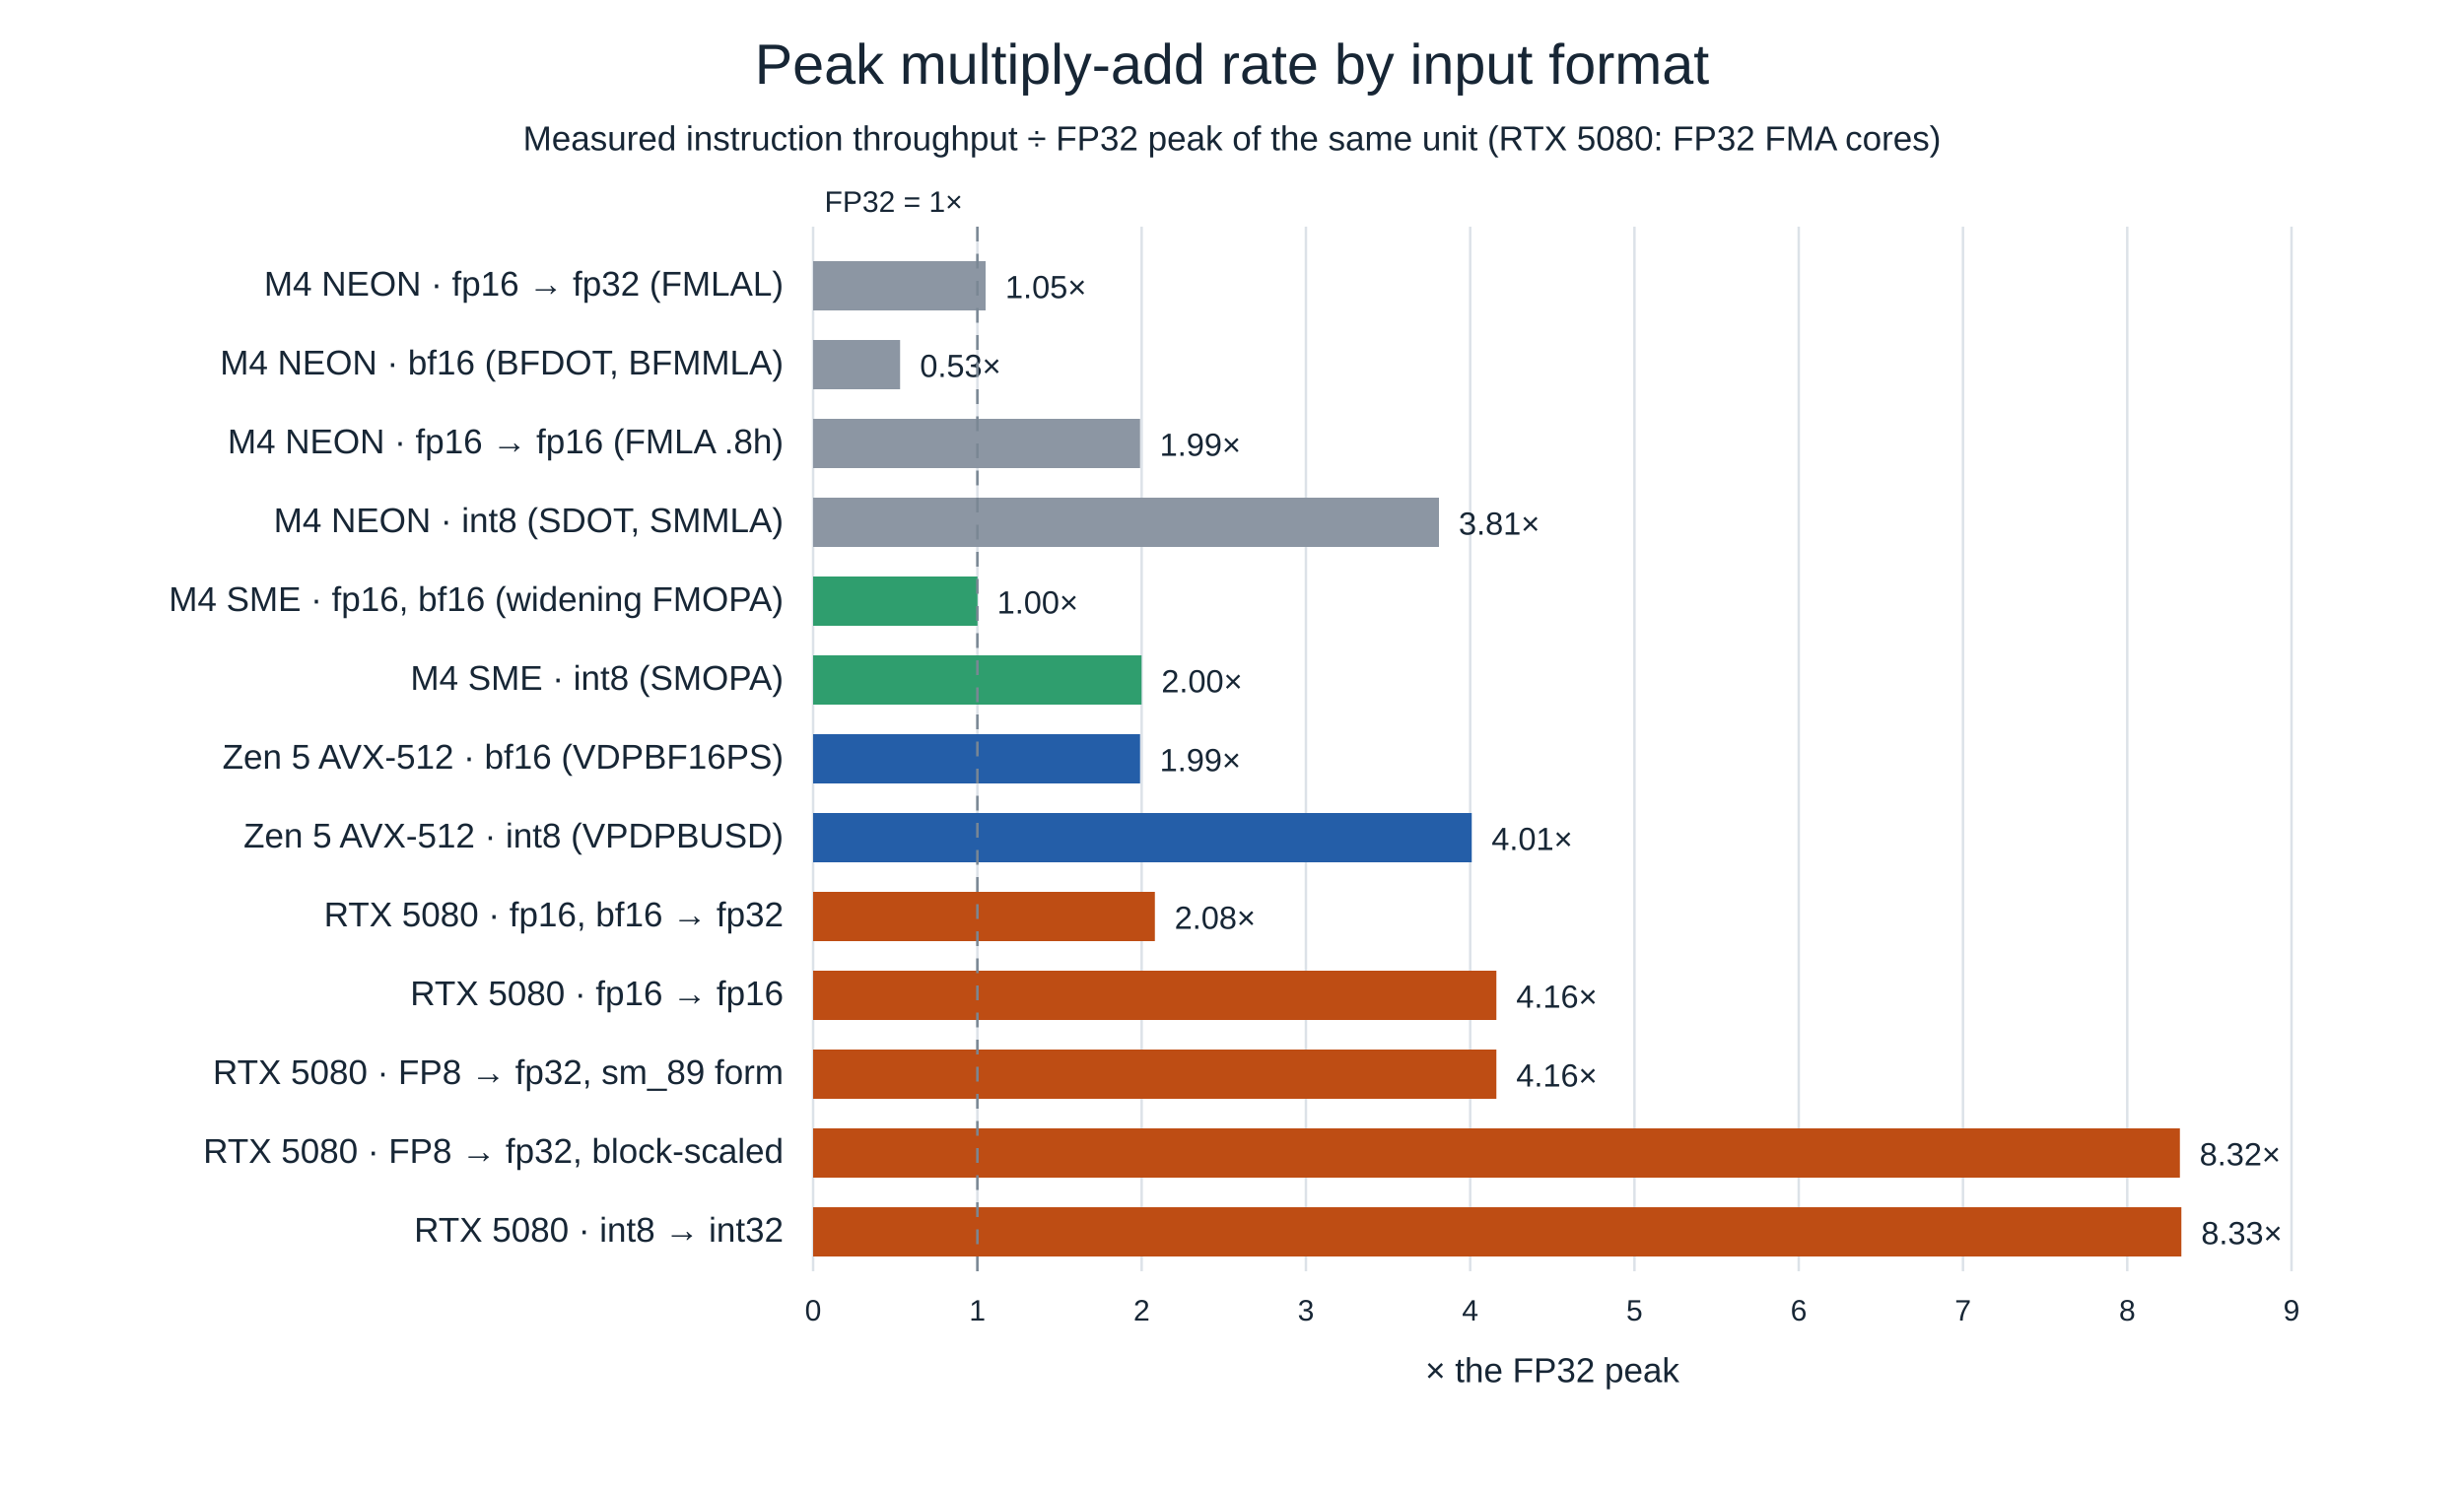
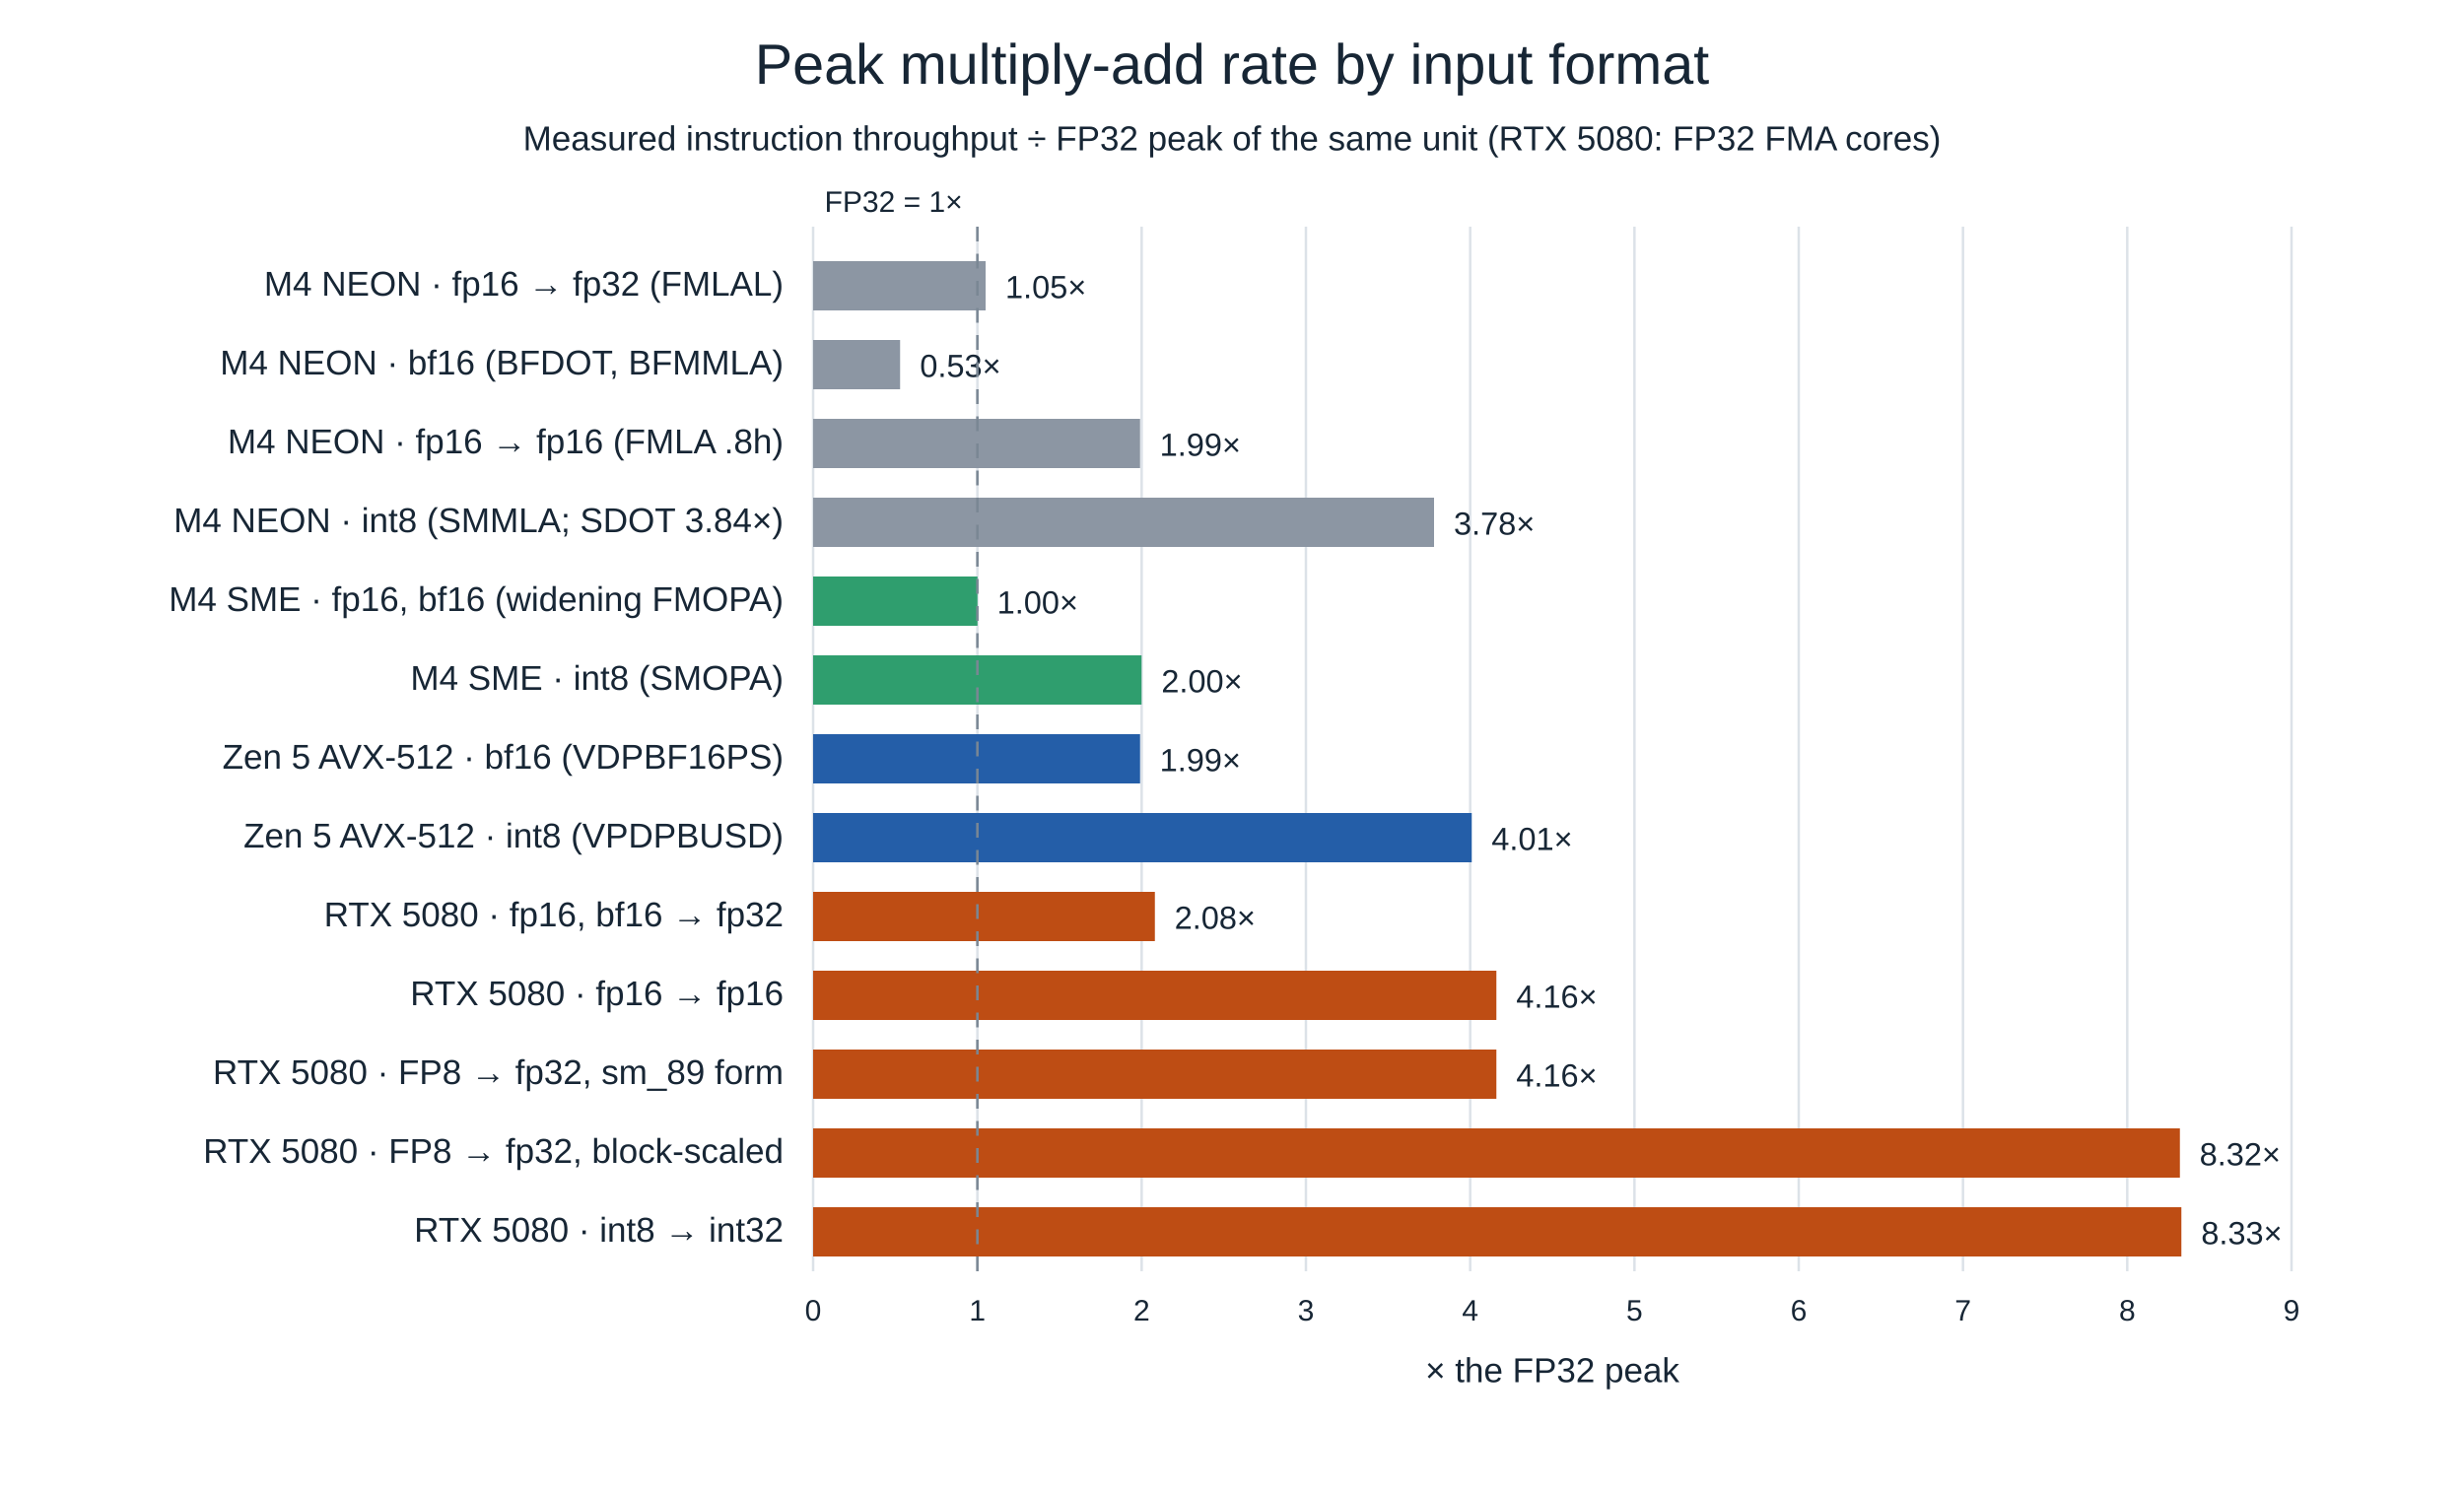
<svg xmlns="http://www.w3.org/2000/svg" width="1000" height="606" viewBox="0 0 1000 606" role="img">
  <rect width="1000" height="606" fill="white" />
  <g font-family="Arial, sans-serif" fill="#172635">
    <text x="500" y="34" font-size="23" text-anchor="middle">Peak multiply-add rate by input format</text>
    <text x="500" y="61" font-size="14" text-anchor="middle">Measured instruction throughput ÷ FP32 peak of the same unit (RTX 5080: FP32 FMA cores)</text>
    <path d="M 330.0 92 V 516" stroke="#dce2e8" />
    <text x="330.0" y="536" font-size="12" text-anchor="middle">0</text>
    <path d="M 396.667 92 V 516" stroke="#dce2e8" />
    <text x="396.667" y="536" font-size="12" text-anchor="middle">1</text>
    <path d="M 463.333 92 V 516" stroke="#dce2e8" />
    <text x="463.333" y="536" font-size="12" text-anchor="middle">2</text>
    <path d="M 530.0 92 V 516" stroke="#dce2e8" />
    <text x="530.0" y="536" font-size="12" text-anchor="middle">3</text>
    <path d="M 596.667 92 V 516" stroke="#dce2e8" />
    <text x="596.667" y="536" font-size="12" text-anchor="middle">4</text>
    <path d="M 663.333 92 V 516" stroke="#dce2e8" />
    <text x="663.333" y="536" font-size="12" text-anchor="middle">5</text>
    <path d="M 730.0 92 V 516" stroke="#dce2e8" />
    <text x="730.0" y="536" font-size="12" text-anchor="middle">6</text>
    <path d="M 796.667 92 V 516" stroke="#dce2e8" />
    <text x="796.667" y="536" font-size="12" text-anchor="middle">7</text>
    <path d="M 863.333 92 V 516" stroke="#dce2e8" />
    <text x="863.333" y="536" font-size="12" text-anchor="middle">8</text>
    <path d="M 930.0 92 V 516" stroke="#dce2e8" />
    <text x="930.0" y="536" font-size="12" text-anchor="middle">9</text>
    <text x="318" y="120" font-size="14" text-anchor="end">M4 NEON · fp16 → fp32 (FMLAL)</text>
    <rect x="330" y="106" width="70.0" height="20" fill="#8c96a3" />
    <text x="408.0" y="121" font-size="13" text-anchor="start">1.05×</text>
    <text x="318" y="152" font-size="14" text-anchor="end">M4 NEON · bf16 (BFDOT, BFMMLA)</text>
    <rect x="330" y="138" width="35.3" height="20" fill="#8c96a3" />
    <text x="373.333" y="153" font-size="13" text-anchor="start">0.53×</text>
    <text x="318" y="184" font-size="14" text-anchor="end">M4 NEON · fp16 → fp16 (FMLA .8h)</text>
    <rect x="330" y="170" width="132.7" height="20" fill="#8c96a3" />
    <text x="470.667" y="185" font-size="13" text-anchor="start">1.99×</text>
-     <text x="318" y="216" font-size="14" text-anchor="end">M4 NEON · int8 (SDOT, SMMLA)</text>
-     <rect x="330" y="202" width="254.0" height="20" fill="#8c96a3" />
-     <text x="592.0" y="217" font-size="13" text-anchor="start">3.81×</text>
+     <text x="318" y="216" font-size="14" text-anchor="end">M4 NEON · int8 (SMMLA; SDOT 3.84×)</text>
+     <rect x="330" y="202" width="252.0" height="20" fill="#8c96a3" />
+     <text x="590.0" y="217" font-size="13" text-anchor="start">3.78×</text>
    <text x="318" y="248" font-size="14" text-anchor="end">M4 SME · fp16, bf16 (widening FMOPA)</text>
    <rect x="330" y="234" width="66.7" height="20" fill="#2f9e6e" />
    <text x="404.667" y="249" font-size="13" text-anchor="start">1.00×</text>
    <text x="318" y="280" font-size="14" text-anchor="end">M4 SME · int8 (SMOPA)</text>
    <rect x="330" y="266" width="133.3" height="20" fill="#2f9e6e" />
    <text x="471.333" y="281" font-size="13" text-anchor="start">2.00×</text>
    <text x="318" y="312" font-size="14" text-anchor="end">Zen 5 AVX-512 · bf16 (VDPBF16PS)</text>
    <rect x="330" y="298" width="132.7" height="20" fill="#245ea8" />
    <text x="470.667" y="313" font-size="13" text-anchor="start">1.99×</text>
    <text x="318" y="344" font-size="14" text-anchor="end">Zen 5 AVX-512 · int8 (VPDPBUSD)</text>
    <rect x="330" y="330" width="267.3" height="20" fill="#245ea8" />
    <text x="605.333" y="345" font-size="13" text-anchor="start">4.01×</text>
    <text x="318" y="376" font-size="14" text-anchor="end">RTX 5080 · fp16, bf16 → fp32</text>
    <rect x="330" y="362" width="138.7" height="20" fill="#be4d14" />
    <text x="476.667" y="377" font-size="13" text-anchor="start">2.08×</text>
    <text x="318" y="408" font-size="14" text-anchor="end">RTX 5080 · fp16 → fp16</text>
    <rect x="330" y="394" width="277.3" height="20" fill="#be4d14" />
    <text x="615.333" y="409" font-size="13" text-anchor="start">4.16×</text>
    <text x="318" y="440" font-size="14" text-anchor="end">RTX 5080 · FP8 → fp32, sm_89 form</text>
    <rect x="330" y="426" width="277.3" height="20" fill="#be4d14" />
    <text x="615.333" y="441" font-size="13" text-anchor="start">4.16×</text>
    <text x="318" y="472" font-size="14" text-anchor="end">RTX 5080 · FP8 → fp32, block-scaled</text>
    <rect x="330" y="458" width="554.7" height="20" fill="#be4d14" />
    <text x="892.667" y="473" font-size="13" text-anchor="start">8.32×</text>
    <text x="318" y="504" font-size="14" text-anchor="end">RTX 5080 · int8 → int32</text>
    <rect x="330" y="490" width="555.3" height="20" fill="#be4d14" />
    <text x="893.333" y="505" font-size="13" text-anchor="start">8.33×</text>
    <path d="M 396.667 92 V 516" stroke="#7a8794" stroke-dasharray="6 5" />
    <text x="390.667" y="86" font-size="12" text-anchor="end">FP32 = 1×</text>
    <text x="630.0" y="561" font-size="14" text-anchor="middle">× the FP32 peak</text>
  </g>
</svg>
